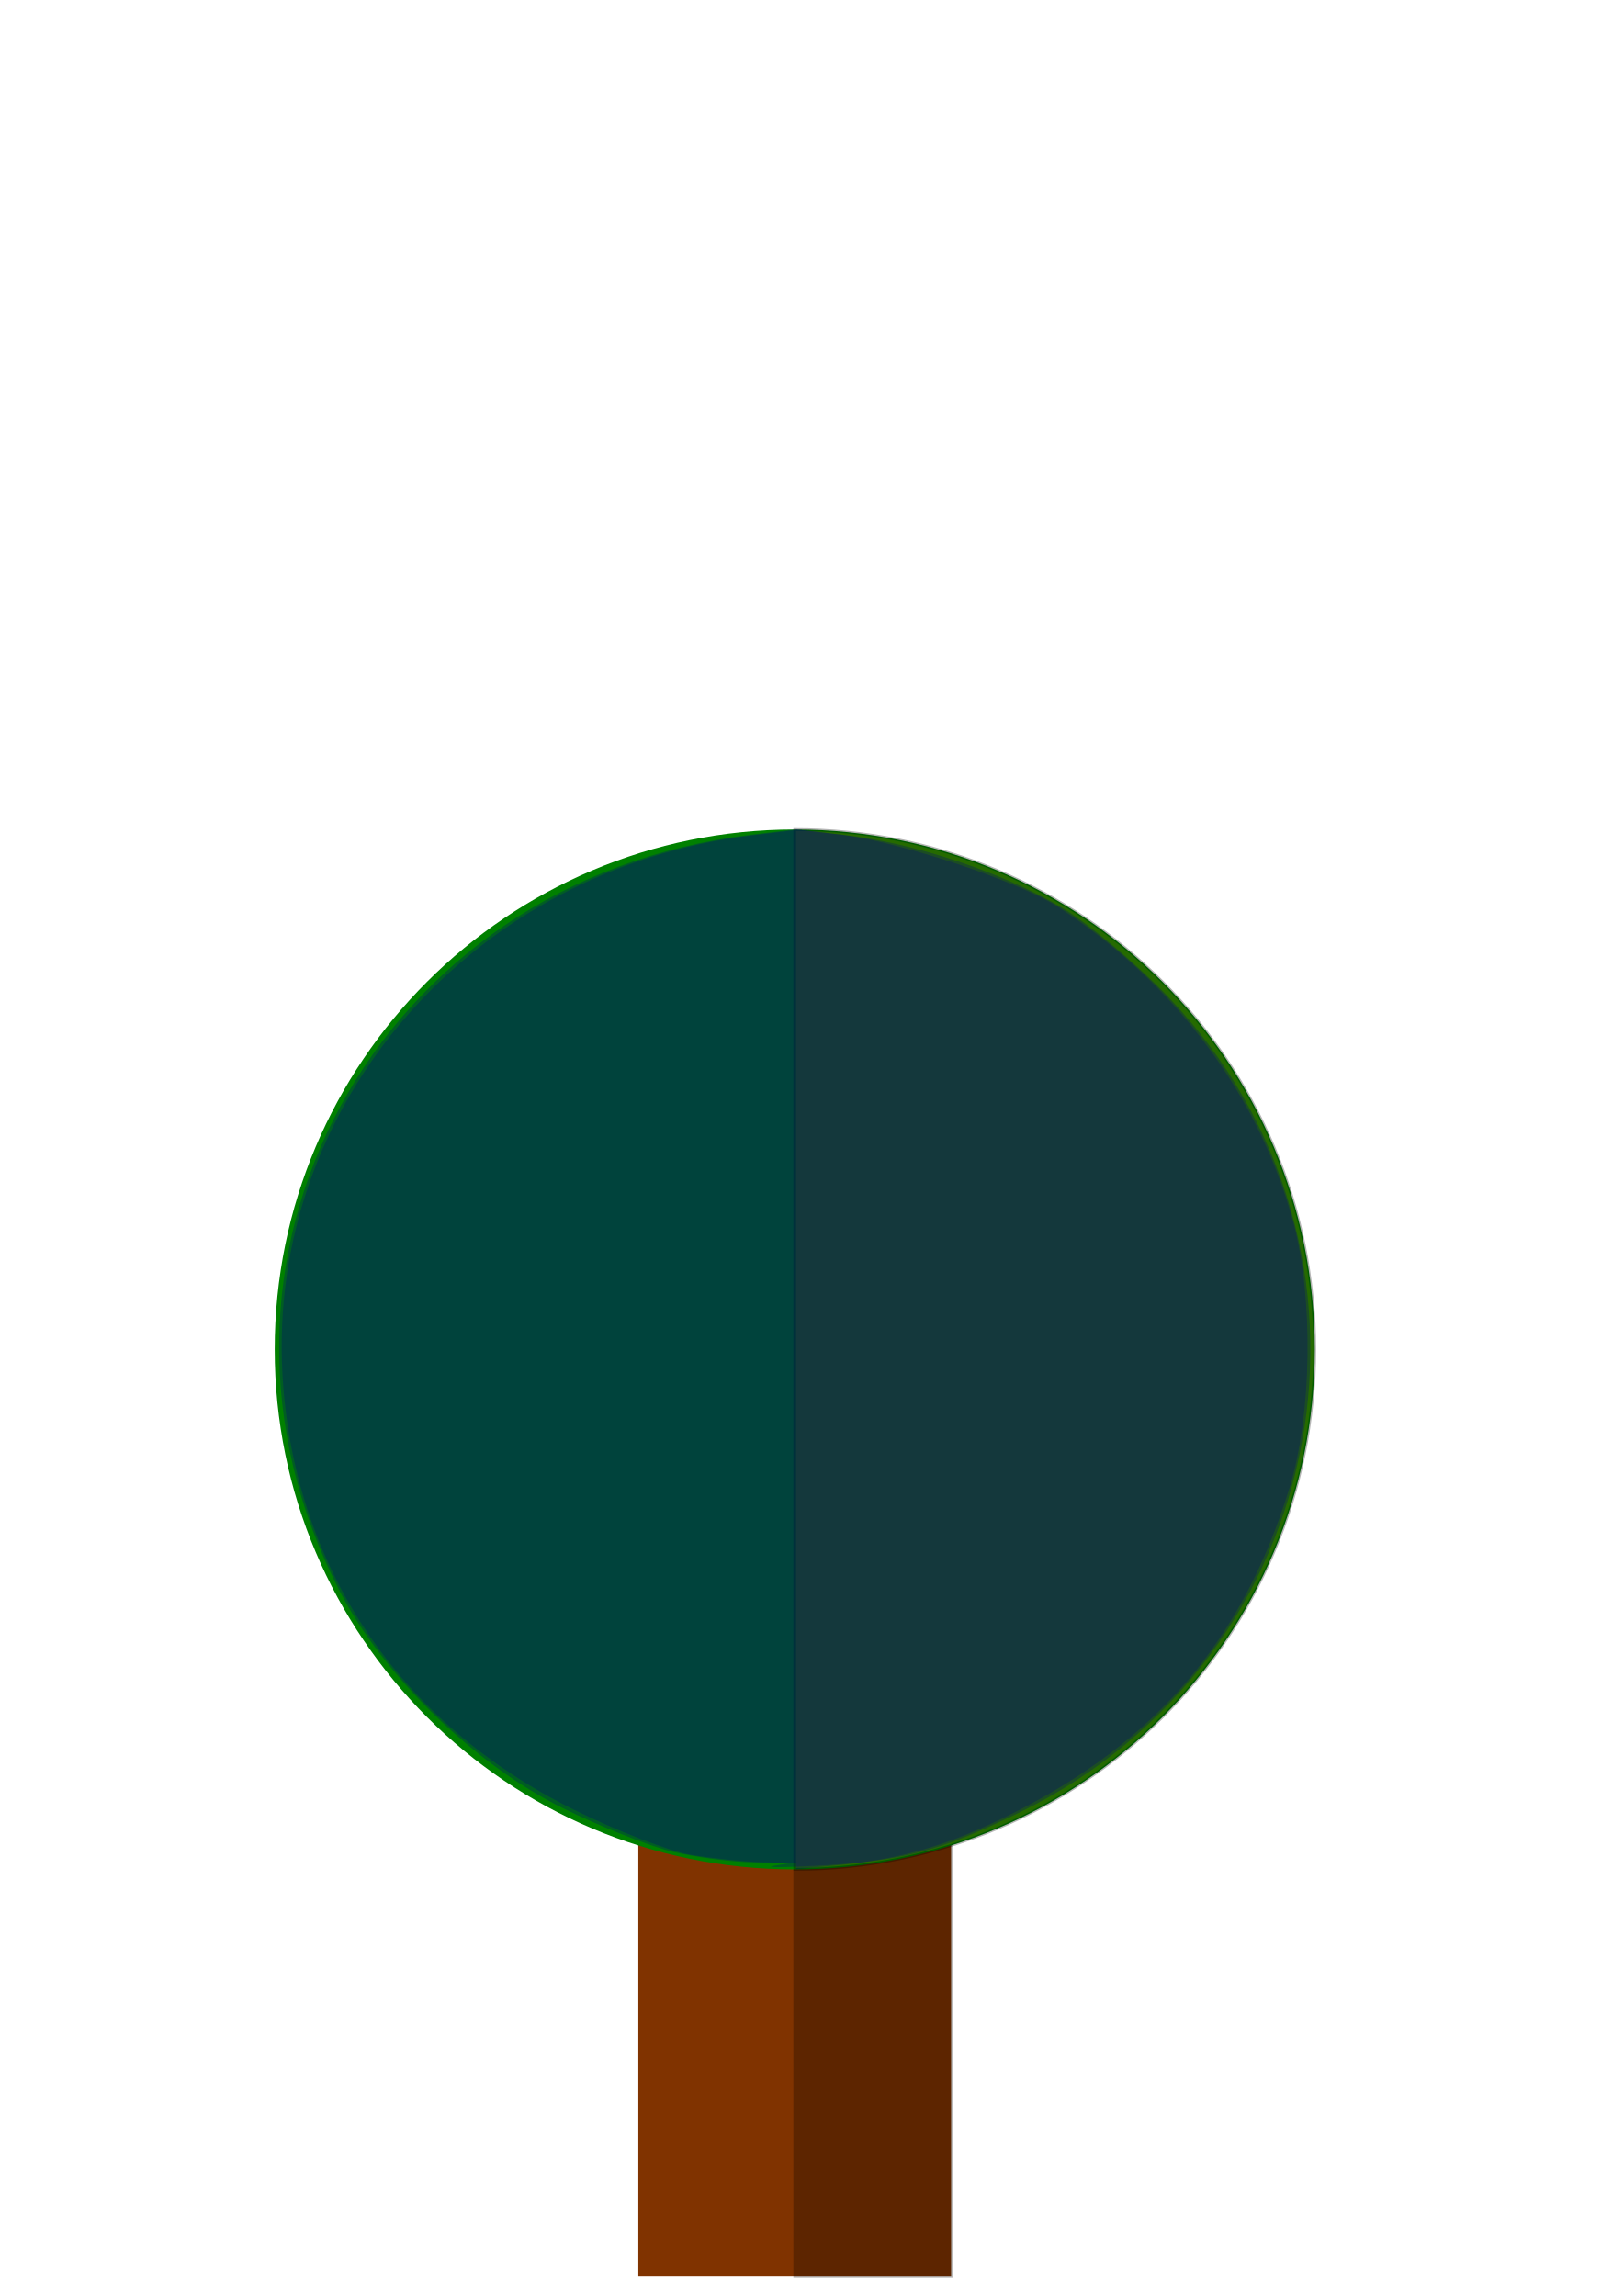
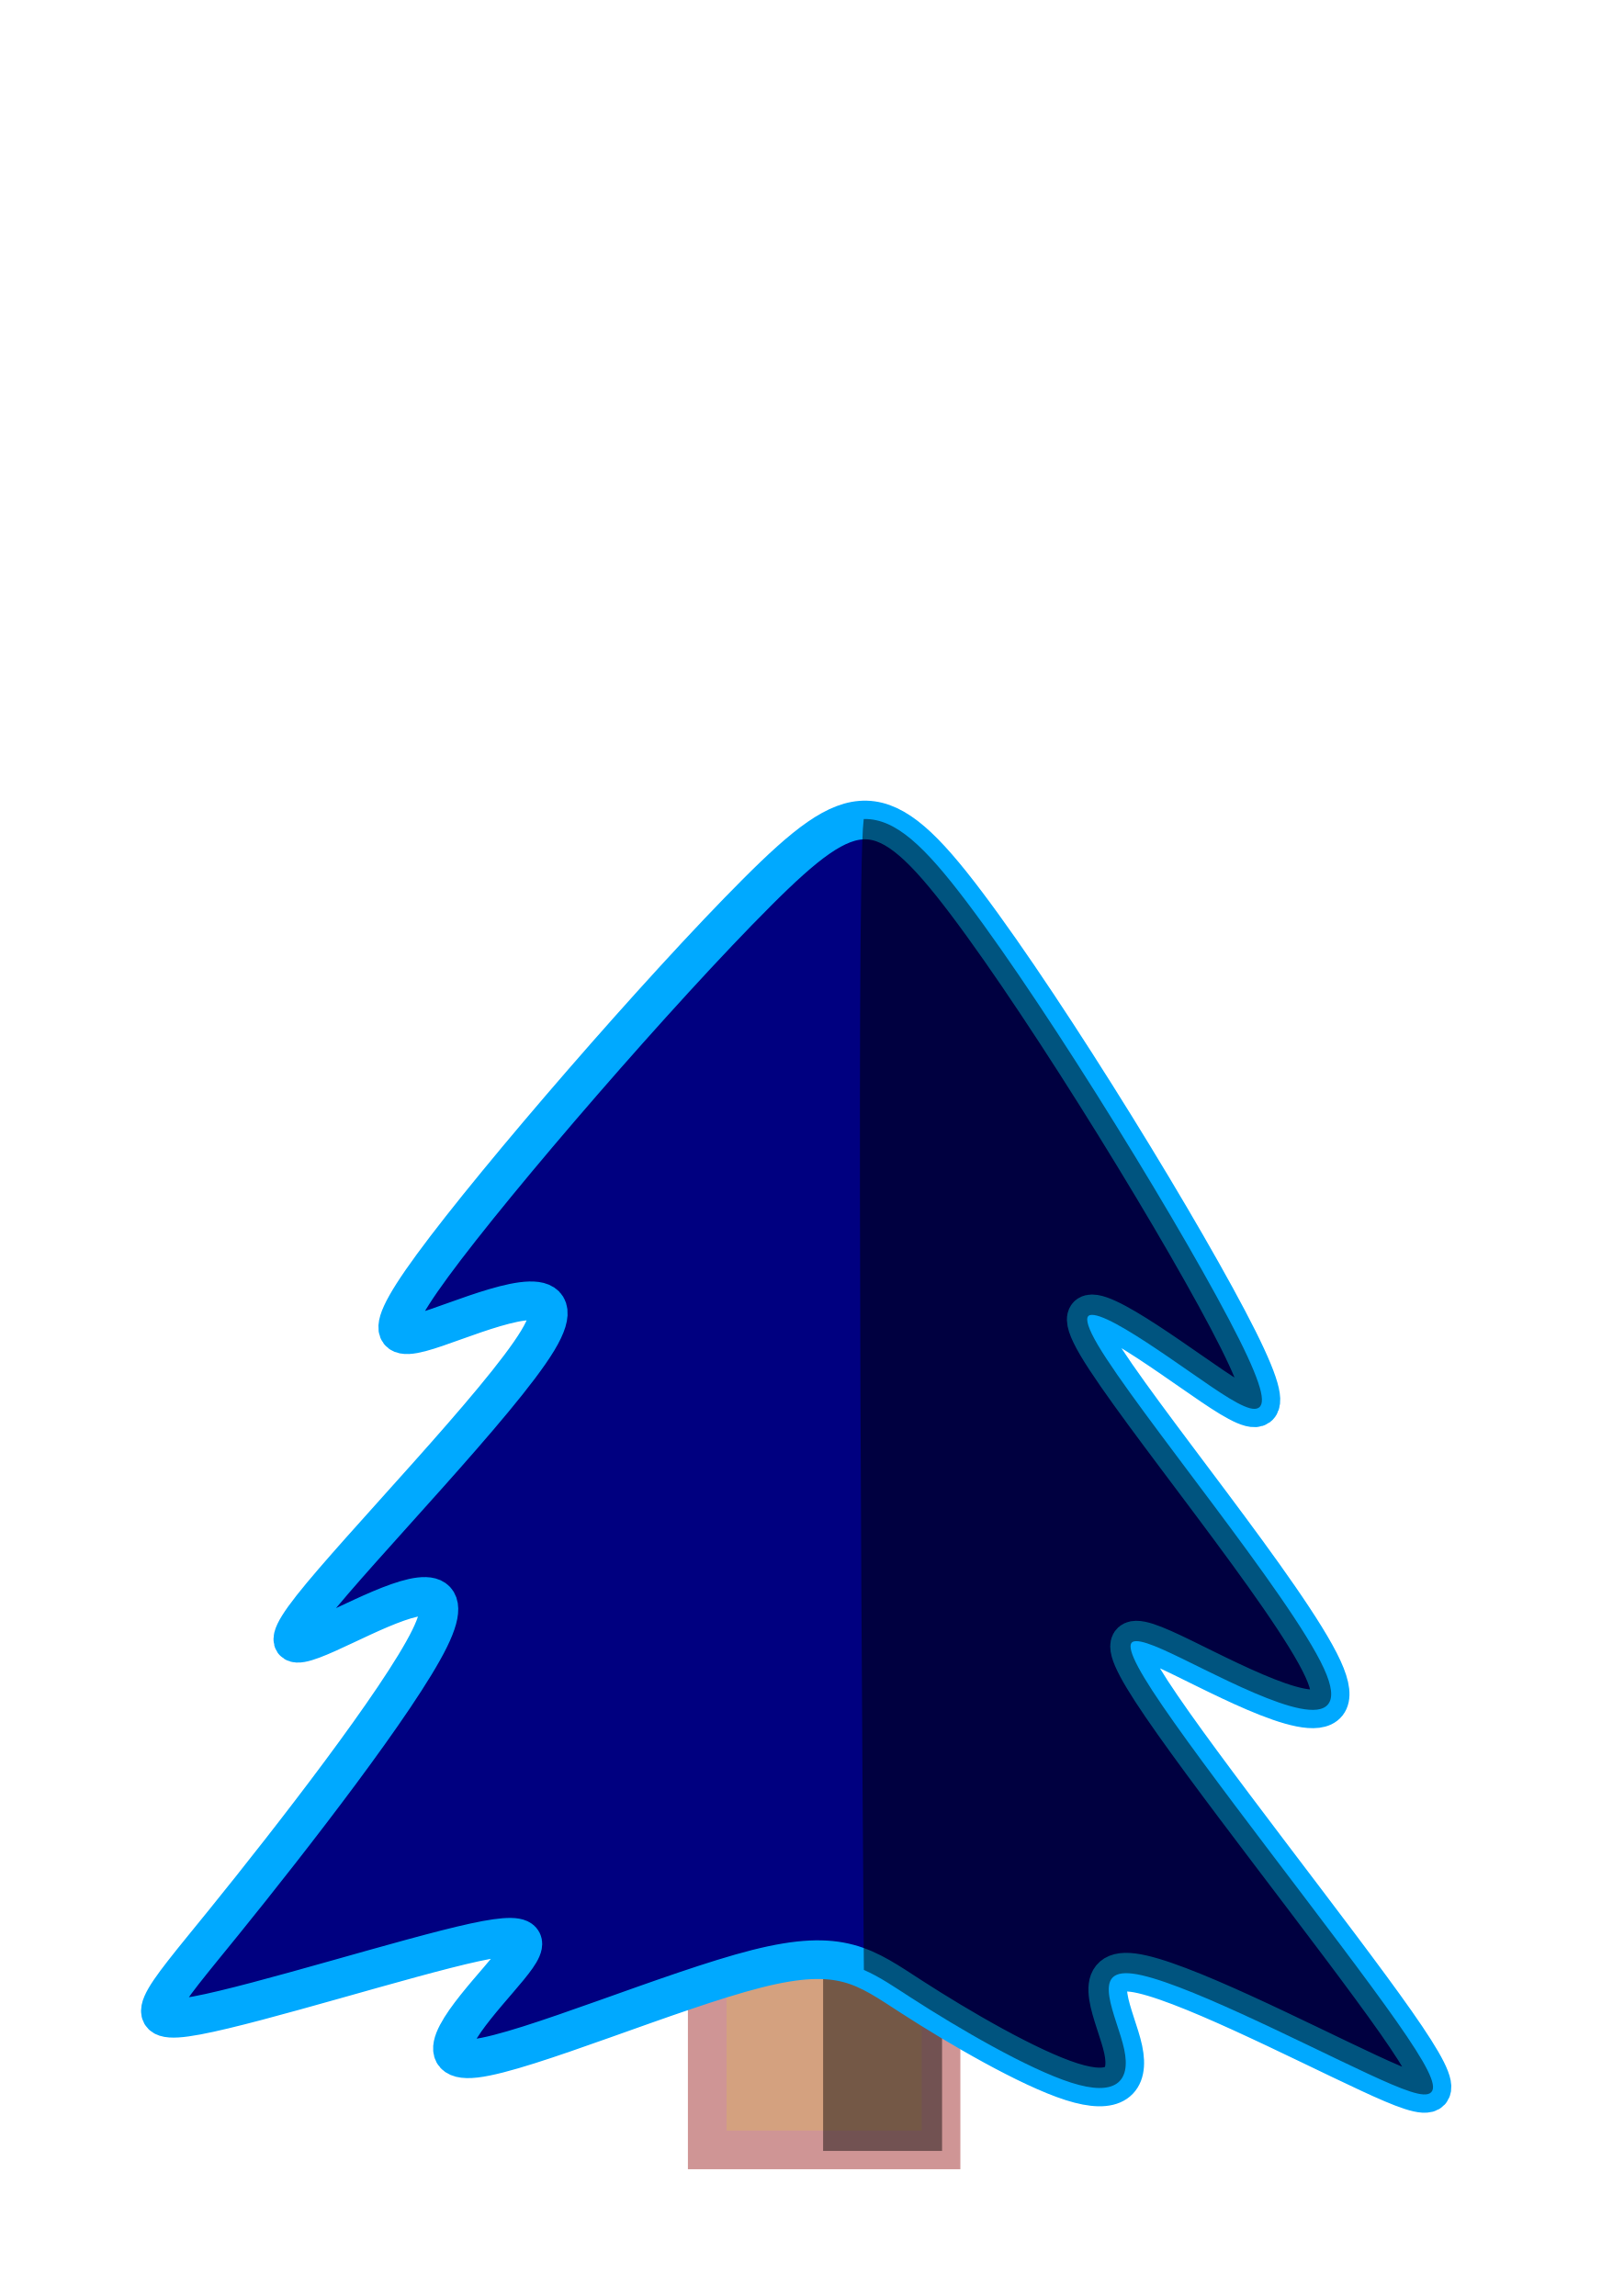
- <svg xmlns="http://www.w3.org/2000/svg" width="210mm" height="297mm" viewBox="0 0 210 297" version="1.1" id="svg3767">
-   <defs id="defs3761" />
+ <svg xmlns="http://www.w3.org/2000/svg" width="210mm" height="297mm" viewBox="0 0 210 297" version="1.1" id="svg8">
+   <defs id="defs2">
+     </defs>
  <g id="layer1">
-     <g id="g4624" transform="matrix(1.337902,0,0,1.337902,50.19476,-64.51607)">
-       <rect y="170.756" x="24.19" height="97.518" width="30.238" id="rect4604" style="opacity:1;fill:#803300;stroke-width:0.265" />
-       <path transform="scale(0.2645833)" id="path4608" d="m 148.572,645.377 v 368.572 h 57.143 V 645.377 Z" style="opacity:0.274;fill:#000000;stroke:#000000;stroke-width:1px;stroke-linecap:butt;stroke-linejoin:miter;stroke-opacity:1" />
+     <g id="g1033" transform="translate(26.45833,202.5952)">
+       <rect y="15.03" x="65.012" height="60.476" width="30.238" id="rect1018" style="opacity:0.503;fill:#aa4400;stroke:#a02c2c;stroke-width:5;stroke-linejoin:miter;stroke-miterlimit:4;stroke-dasharray:none;stroke-opacity:1;paint-order:normal" />
+       <path id="path1020" transform="scale(0.2645833)" d="M 302.857,56.805 V 285.377 H 360 V 56.805 Z" style="opacity:0.453;fill:#000000;stroke:#000000;stroke-width:1px;stroke-linecap:butt;stroke-linejoin:miter;stroke-opacity:1" />
    </g>
-     <g id="g4628" transform="matrix(1.337902,0,0,1.337902,-34.25613,31.56596)">
-       <circle r="50.271" cy="106.878" cx="102.432" id="path3769" style="fill:#008000;stroke-width:0.265" />
-       <path id="path3773" transform="scale(0.2645833)" d="m 387.143,213.947 v 380 a 190,190 0 0 0 190,-190 190,190 0 0 0 -190,-190 z" style="opacity:0.287;fill:#803300;stroke:#000000;stroke-width:1px;stroke-linecap:butt;stroke-linejoin:miter;stroke-opacity:1" />
+     <g id="g1037">
+       <path id="path815" d="m 97.896,115.445 c -12.473,12.473 -33.64,36.916 -41.955,48.255 -8.315,11.339 -3.78,9.575 2.898,7.182 6.677,-2.394 15.497,-5.418 10.71,2.519 -4.787,7.937 -23.183,26.837 -29.23,34.522 -6.048,7.686 0.252,4.158 6.551,1.26 6.299,-2.898 12.599,-5.166 8.694,2.771 -3.905,7.937 -18.017,26.081 -26.585,36.664 -8.567,10.583 -11.591,13.607 -3.527,12.095 8.064,-1.512 27.213,-7.559 35.907,-9.449 8.693,-1.89 6.93,0.378 3.149,4.788 -3.78,4.41 -9.575,10.961 -3.023,10.205 6.552,-0.756 25.45,-8.819 36.411,-11.591 10.961,-2.772 13.985,-0.252 20.033,3.654 6.048,3.906 15.119,9.197 20.663,10.961 5.544,1.764 7.56,-1.6e-4 6.678,-4.157 -0.882,-4.157 -4.662,-10.71 1.259,-9.954 5.922,0.756 21.545,8.82 30.49,12.977 8.945,4.158 11.213,4.41 3.529,-6.551 -7.685,-10.96 -25.325,-33.137 -31.625,-42.838 -6.3,-9.701 -1.26,-6.93 6.93,-2.898 8.189,4.032 19.529,9.323 15.245,1.4e-4 -4.284,-9.323 -24.191,-33.262 -29.23,-41.83 -5.04,-8.567 4.788,-1.764 12.221,3.402 7.434,5.166 12.473,8.693 6.048,-4.158 -6.426,-12.851 -24.317,-42.082 -35.152,-56.445 -10.835,-14.363 -14.615,-13.859 -27.088,-1.386 z" style="fill:#000080;stroke:#00a9ff;stroke-width:5;stroke-linecap:butt;stroke-linejoin:miter;stroke-opacity:1;stroke-miterlimit:4;stroke-dasharray:none;paint-order:normal" />
+       <path id="path819" transform="scale(0.2645833)" d="M 422.646 400.91 C 418.658 433.227 422.518 929.917 422.777 962.775 C 430.265 966.058 437.197 970.829 445.715 976.33 C 468.572 991.092 502.858 1011.092 523.811 1017.758 C 544.763 1024.424 552.382 1017.757 549.049 1002.045 C 545.716 986.333 531.428 961.567 553.809 964.424 C 576.189 967.281 635.239 997.758 669.049 1013.473 C 702.859 1029.187 711.429 1030.139 682.385 988.715 C 653.34 947.29 586.667 863.471 562.857 826.805 C 539.048 790.138 558.095 800.616 589.047 815.854 C 619.999 831.091 662.858 851.091 646.668 815.854 C 630.478 780.616 555.239 690.139 536.191 657.758 C 517.144 625.377 554.286 651.091 582.381 670.615 C 610.476 690.139 629.524 703.471 605.238 654.9 C 580.953 606.329 513.333 495.852 472.381 441.566 C 451.5 413.887 437.552 400.825 422.646 400.91 z " style="fill:#000000;stroke:#000000;stroke-width:1px;stroke-linecap:butt;stroke-linejoin:miter;stroke-opacity:1;opacity:0.503" />
    </g>
-     <path style="opacity:0.274;fill:#000080;stroke-width:1.011" d="m 86.967,239.531 c -2.962,-0.717 -9.334,-3.251 -14.159,-5.631 -11.335,-5.591 -23.176,-17.088 -28.824,-27.988 -22.17,-42.78 4.606,-92.099 53.174,-97.942 l 5.815,-0.7 v 66.868 66.868 l -5.31,-0.086 c -2.92,-0.047 -7.733,-0.673 -10.695,-1.389 z" id="path5337" />
-     <path style="opacity:0.274;fill:#000080;stroke-width:1.011" d="m 89.319,239.928 c -2.781,-0.462 -9.608,-3.102 -15.171,-5.865 -22.655,-11.255 -36.232,-31.563 -37.618,-56.268 -1.959,-34.929 24.466,-65.322 60.627,-69.728 l 5.815,-0.709 v 66.825 66.825 l -4.298,-0.119 c -2.364,-0.065 -6.574,-0.497 -9.355,-0.96 z" id="path5339" />
-     <path style="opacity:0.274;fill:#000080;stroke-width:1.011" d="m 100.191,241.329 2.781,-0.451 v -66.787 -66.787 l 6.321,0.718 c 8.904,1.012 20.385,4.84 27.913,9.308 3.532,2.096 9.758,7.304 13.837,11.573 31.191,32.647 21.502,85.794 -19.247,105.575 -10.424,5.06 -15.086,6.276 -26.35,6.874 -4.42,0.235 -6.785,0.224 -5.256,-0.024 z" id="path5341" />
-     <path style="opacity:0.274;fill:#000080;stroke-width:1.011" d="m 102.973,174.52 v -67.25 l 5.815,0.701 c 7.623,0.918 22.957,6.024 28.066,9.344 15.193,9.875 26.008,24.393 30.423,40.839 2.627,9.784 2.411,24.8 -0.492,34.281 -6.04,19.727 -17.233,32.857 -36,42.228 -8.196,4.093 -14.296,5.859 -23.009,6.664 l -4.804,0.444 z" id="path5343" />
  </g>
</svg>
